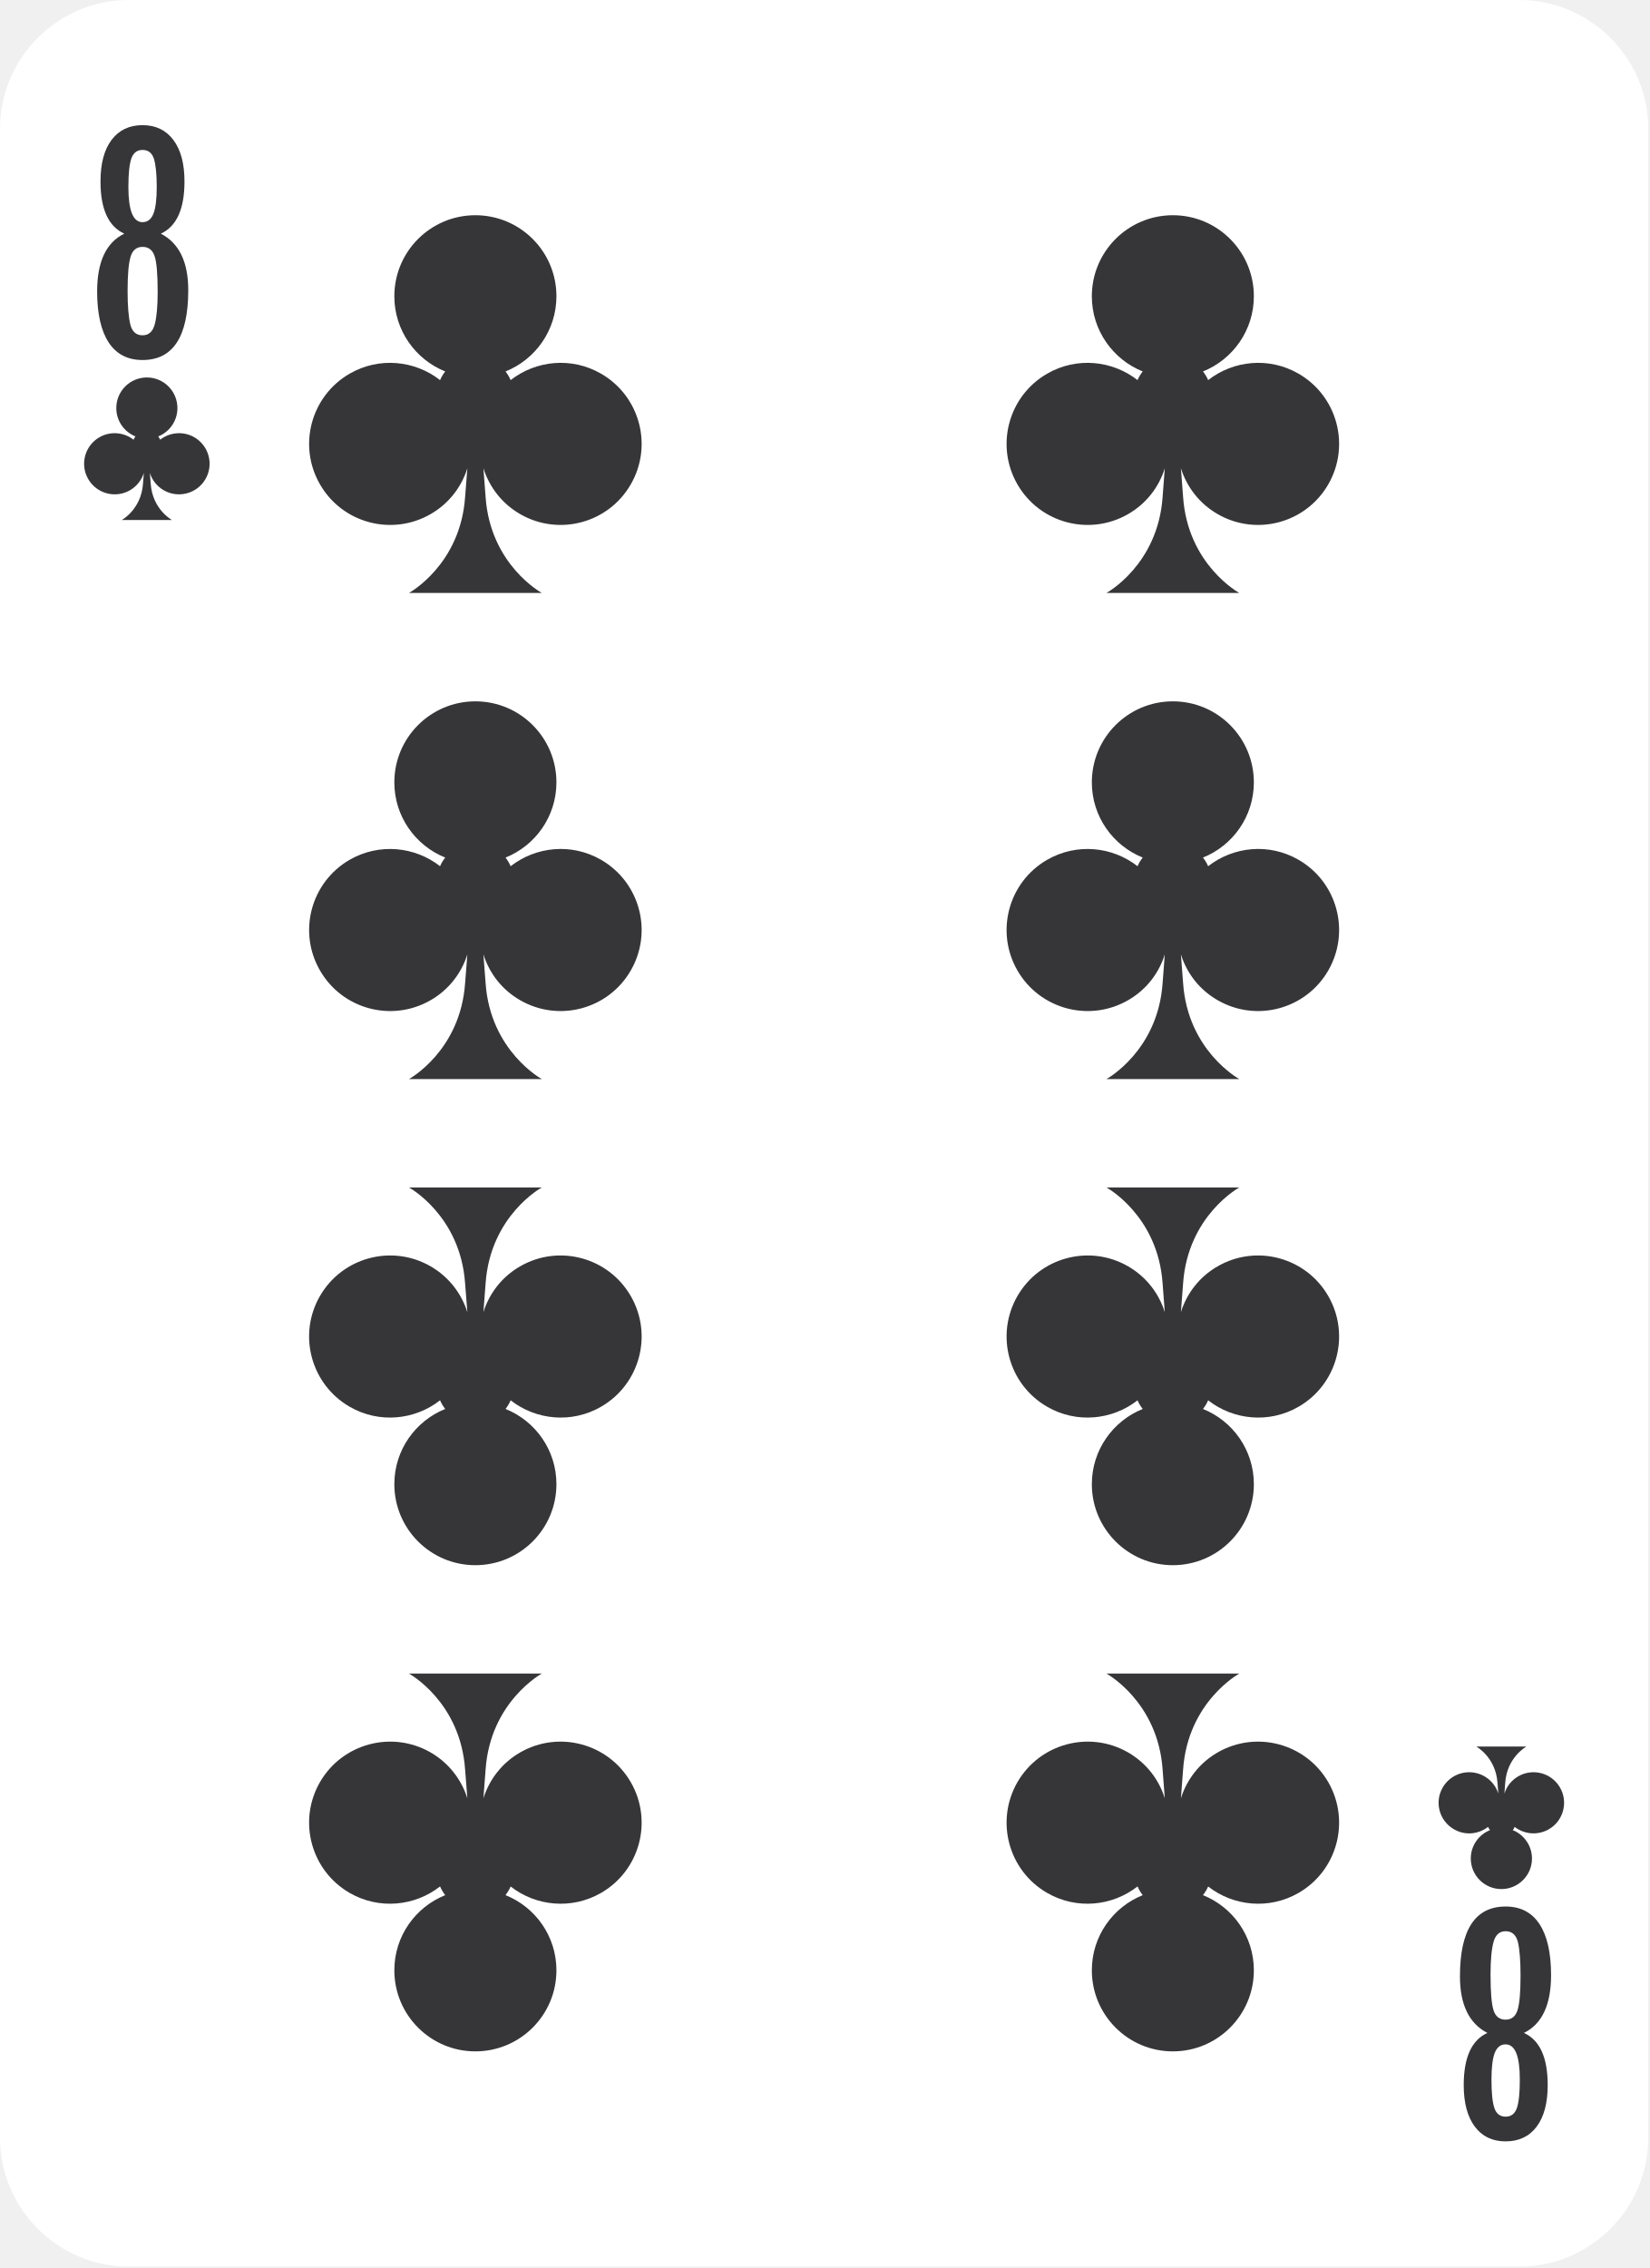
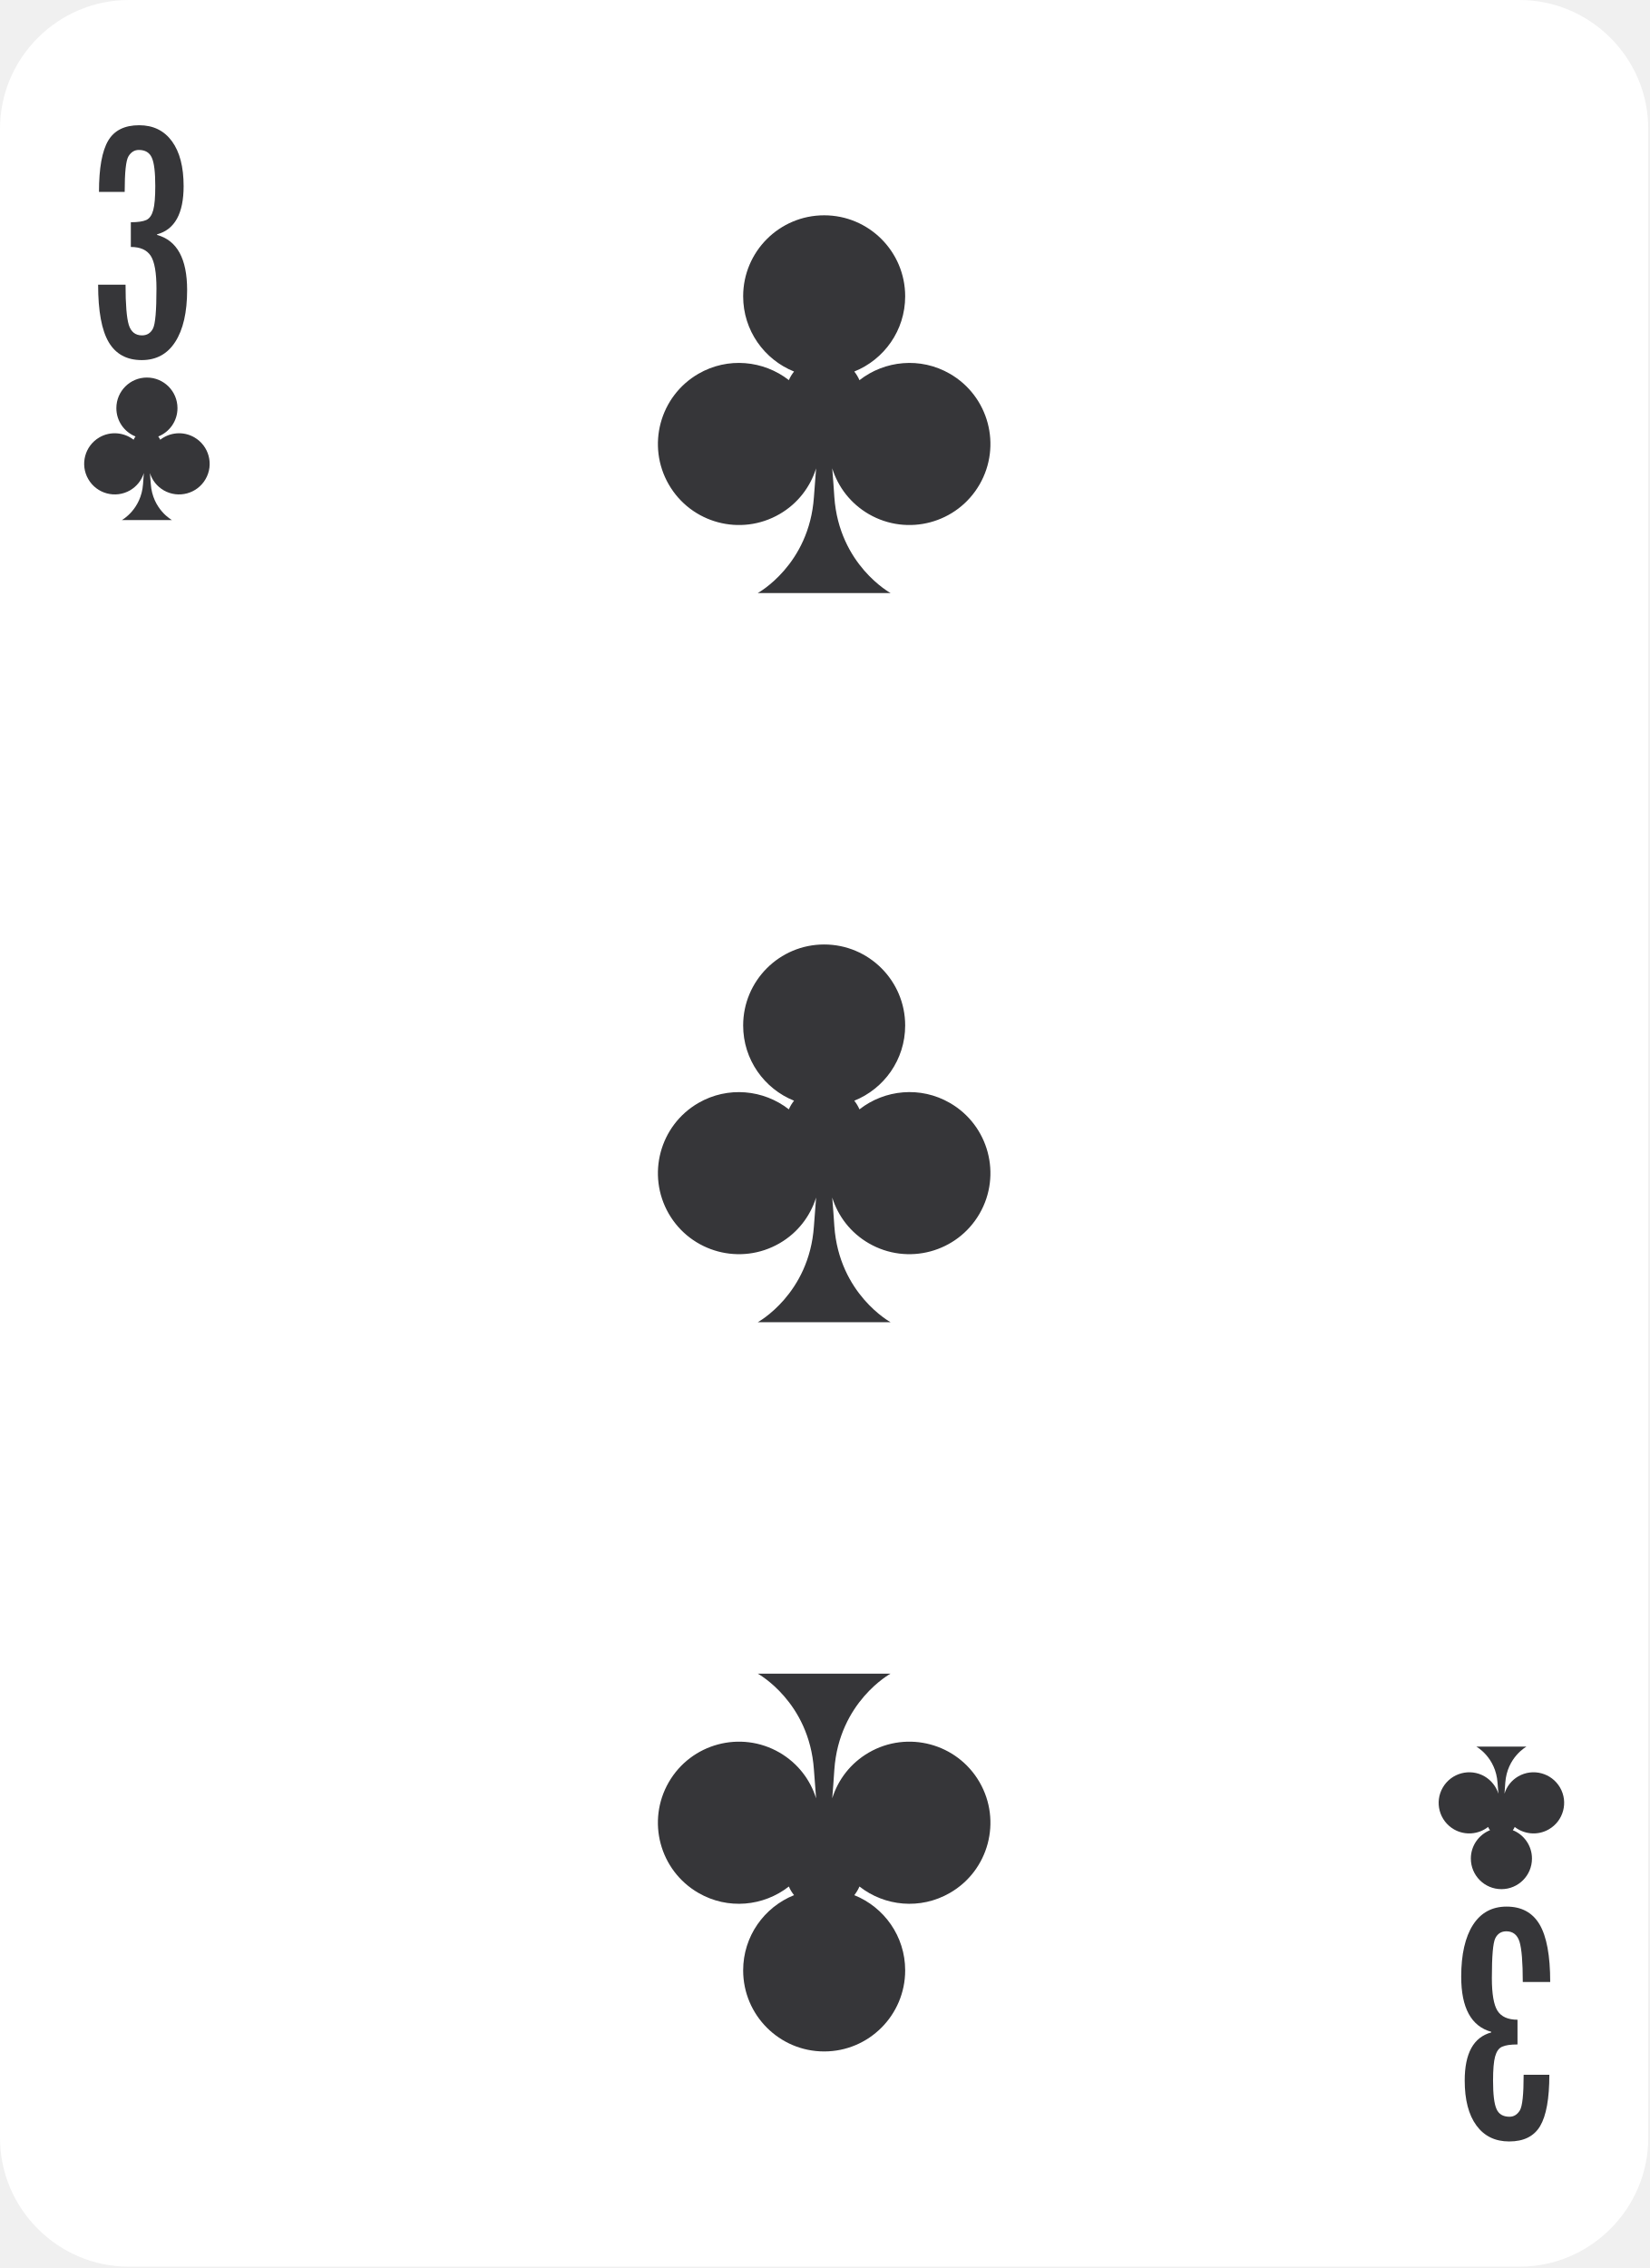
<svg xmlns="http://www.w3.org/2000/svg" width="100%" height="100%" viewBox="0 0 1040 1430" version="1.1" xml:space="preserve" style="fill-rule:evenodd;clip-rule:evenodd;stroke-linejoin:round;stroke-miterlimit:1.414;">
-   <g transform="matrix(1,0,0,1,-8270.85,-9848.9)">
+   <g transform="matrix(1,0,0,1,-9518.06,-6418.93)">
    <g transform="matrix(4.16667,0,0,4.16667,2443.47,151.804)">
-       <path d="M1648.02,2650.8C1648.02,2661.52 1639.24,2670.29 1628.53,2670.29L1418.05,2670.29C1407.33,2670.29 1398.57,2661.52 1398.57,2650.8L1398.57,2346.78C1398.57,2336.07 1407.33,2327.3 1418.05,2327.3L1628.53,2327.3C1639.24,2327.3 1648.02,2336.07 1648.02,2346.78L1648.02,2650.8Z" style="fill:white;fill-rule:nonzero;" />
+       <path d="M1947.35,1827.62C1947.35,1838.34 1938.58,1847.11 1927.87,1847.11L1717.39,1847.11C1706.67,1847.11 1697.9,1838.34 1697.9,1827.62L1697.9,1523.6C1697.9,1512.88 1706.67,1504.11 1717.39,1504.11L1927.87,1504.11C1938.58,1504.11 1947.35,1512.88 1947.35,1523.6L1947.35,1827.62Z" style="fill:white;fill-rule:nonzero;" />
    </g>
    <g transform="matrix(4.16667,0,0,4.16667,2443.47,151.804)">
-       <path d="M1422.91,2362.66C1425.68,2364.09 1427.06,2366.94 1427.06,2371.21C1427.06,2378.26 1424.75,2381.78 1420.14,2381.78C1417.89,2381.78 1416.18,2380.9 1415.02,2379.13C1413.86,2377.35 1413.27,2374.78 1413.27,2371.4C1413.27,2366.91 1414.64,2363.99 1417.38,2362.66C1414.98,2361.57 1413.78,2358.94 1413.78,2354.76C1413.78,2352.06 1414.33,2349.97 1415.45,2348.48C1416.57,2346.99 1418.13,2346.24 1420.14,2346.24C1422.14,2346.24 1423.69,2346.99 1424.81,2348.48C1425.93,2349.97 1426.49,2352.06 1426.49,2354.76C1426.49,2358.94 1425.29,2361.57 1422.91,2362.66ZM1420.14,2364.66C1419.23,2364.66 1418.63,2365.16 1418.33,2366.16C1418.03,2367.16 1417.88,2368.87 1417.88,2371.3C1417.88,2373.56 1418.02,2375.24 1418.28,2376.36C1418.55,2377.48 1419.17,2378.04 1420.14,2378.04C1421.07,2378.04 1421.68,2377.5 1421.98,2376.41C1422.28,2375.32 1422.43,2373.68 1422.43,2371.49C1422.43,2368.81 1422.28,2367 1421.97,2366.07C1421.66,2365.13 1421.06,2364.66 1420.14,2364.66ZM1420.14,2349.99C1419.32,2349.99 1418.76,2350.42 1418.45,2351.28C1418.15,2352.14 1418,2353.58 1418,2355.6C1418,2359.15 1418.71,2360.92 1420.14,2360.92C1420.9,2360.92 1421.45,2360.49 1421.79,2359.64C1422.12,2358.79 1422.29,2357.44 1422.29,2355.6C1422.29,2353.64 1422.14,2352.21 1421.86,2351.32C1421.57,2350.43 1421,2349.99 1420.14,2349.99Z" style="fill:rgb(54,54,57);fill-rule:nonzero;" />
+       <path d="M1716.77,1533.15L1712.88,1533.15C1712.88,1529.54 1713.35,1526.96 1714.27,1525.4C1715.19,1523.84 1716.75,1523.06 1718.96,1523.06C1721.09,1523.06 1722.74,1523.87 1723.92,1525.48C1725.1,1527.09 1725.69,1529.36 1725.69,1532.28C1725.69,1536.41 1724.35,1538.84 1721.67,1539.57L1721.67,1539.66C1724.7,1540.49 1726.22,1543.27 1726.22,1547.99C1726.22,1551.37 1725.62,1553.98 1724.43,1555.83C1723.25,1557.68 1721.55,1558.6 1719.35,1558.6C1717.09,1558.6 1715.43,1557.7 1714.36,1555.9C1713.29,1554.09 1712.75,1551.19 1712.75,1547.19L1716.9,1547.19C1716.9,1550.19 1717.07,1552.21 1717.39,1553.27C1717.72,1554.33 1718.39,1554.86 1719.39,1554.86C1720.15,1554.86 1720.71,1554.51 1721.06,1553.81C1721.41,1553.11 1721.58,1551.1 1721.58,1547.78C1721.58,1545.36 1721.29,1543.71 1720.71,1542.82C1720.13,1541.93 1719.13,1541.48 1717.7,1541.48L1717.7,1537.74C1718.77,1537.74 1719.55,1537.62 1720.04,1537.4C1720.54,1537.17 1720.88,1536.67 1721.09,1535.91C1721.3,1535.15 1721.4,1533.93 1721.4,1532.24C1721.4,1530.18 1721.23,1528.76 1720.88,1527.98C1720.54,1527.2 1719.88,1526.8 1718.91,1526.8C1718.26,1526.8 1717.74,1527.12 1717.35,1527.75C1716.96,1528.38 1716.77,1530.18 1716.77,1533.15Z" style="fill:rgb(54,54,57);fill-rule:nonzero;" />
    </g>
    <g transform="matrix(4.16667,0,0,4.16667,2443.47,151.804)">
-       <path d="M1427.98,2393.47C1426.29,2392.5 1424.25,2392.71 1422.81,2393.84C1422.74,2393.66 1422.63,2393.49 1422.52,2393.34C1424.22,2392.66 1425.42,2391 1425.42,2389.05C1425.42,2386.49 1423.35,2384.42 1420.8,2384.42C1418.24,2384.42 1416.17,2386.49 1416.17,2389.05C1416.17,2391 1417.37,2392.66 1419.07,2393.34C1418.96,2393.49 1418.85,2393.66 1418.78,2393.84C1417.34,2392.71 1415.3,2392.5 1413.61,2393.47C1411.4,2394.75 1410.64,2397.58 1411.92,2399.79C1413.2,2402.01 1416.03,2402.76 1418.24,2401.49C1419.28,2400.88 1420,2399.94 1420.34,2398.87C1420.29,2399.37 1420.25,2399.92 1420.21,2400.51C1419.94,2404.39 1417,2405.99 1417,2405.99L1424.59,2405.99C1424.59,2405.99 1421.65,2404.39 1421.38,2400.51C1421.34,2399.91 1421.29,2399.37 1421.25,2398.87C1421.59,2399.94 1422.3,2400.88 1423.35,2401.49C1425.56,2402.76 1428.39,2402.01 1429.67,2399.79C1430.95,2397.58 1430.19,2394.75 1427.98,2393.47Z" style="fill:rgb(54,54,57);fill-rule:nonzero;" />
+       <path d="M1727.31,1570.29C1725.63,1569.32 1723.59,1569.53 1722.15,1570.65C1722.08,1570.48 1721.97,1570.31 1721.85,1570.16C1723.56,1569.48 1724.76,1567.82 1724.76,1565.87C1724.76,1563.31 1722.69,1561.24 1720.13,1561.24C1717.58,1561.24 1715.51,1563.31 1715.51,1565.87C1715.51,1567.82 1716.71,1569.48 1718.41,1570.16C1718.29,1570.31 1718.19,1570.48 1718.12,1570.65C1716.67,1569.53 1714.63,1569.32 1712.95,1570.29C1710.74,1571.57 1709.98,1574.4 1711.26,1576.61C1712.54,1578.83 1715.37,1579.58 1717.58,1578.31C1718.62,1577.7 1719.34,1576.76 1719.67,1575.69C1719.63,1576.19 1719.59,1576.74 1719.55,1577.33C1719.28,1581.21 1716.34,1582.81 1716.34,1582.81L1723.93,1582.81C1723.93,1582.81 1720.98,1581.21 1720.72,1577.33C1720.67,1576.73 1720.63,1576.19 1720.59,1575.69C1720.92,1576.76 1721.64,1577.7 1722.68,1578.31C1724.9,1579.58 1727.73,1578.83 1729.01,1576.61C1730.29,1574.4 1729.53,1571.57 1727.31,1570.29Z" style="fill:rgb(54,54,57);fill-rule:nonzero;" />
    </g>
    <g transform="matrix(4.16667,0,0,4.16667,2443.47,151.804)">
-       <path d="M1623.67,2634.93C1620.9,2633.5 1619.52,2630.64 1619.52,2626.37C1619.52,2619.32 1621.83,2615.8 1626.43,2615.8C1628.69,2615.8 1630.39,2616.69 1631.56,2618.46C1632.72,2620.23 1633.31,2622.81 1633.31,2626.19C1633.31,2630.68 1631.94,2633.59 1629.2,2634.93C1631.6,2636.01 1632.8,2638.64 1632.8,2642.83C1632.8,2645.52 1632.25,2647.61 1631.13,2649.11C1630.01,2650.6 1628.44,2651.34 1626.43,2651.34C1624.44,2651.34 1622.89,2650.6 1621.77,2649.11C1620.65,2647.61 1620.09,2645.52 1620.09,2642.83C1620.09,2638.64 1621.29,2636.01 1623.67,2634.93ZM1626.43,2632.92C1627.35,2632.92 1627.95,2632.42 1628.25,2631.43C1628.55,2630.43 1628.69,2628.71 1628.69,2626.28C1628.69,2624.02 1628.56,2622.34 1628.3,2621.22C1628.03,2620.1 1627.41,2619.54 1626.43,2619.54C1625.51,2619.54 1624.89,2620.09 1624.6,2621.18C1624.3,2622.26 1624.15,2623.9 1624.15,2626.1C1624.15,2628.77 1624.3,2630.58 1624.61,2631.52C1624.91,2632.45 1625.52,2632.92 1626.43,2632.92ZM1626.43,2647.6C1627.26,2647.6 1627.82,2647.17 1628.13,2646.31C1628.43,2645.45 1628.58,2644.01 1628.58,2641.98C1628.58,2638.44 1627.87,2636.66 1626.43,2636.66C1625.67,2636.66 1625.13,2637.09 1624.79,2637.94C1624.46,2638.79 1624.29,2640.14 1624.29,2641.98C1624.29,2643.95 1624.43,2645.37 1624.72,2646.26C1625.01,2647.15 1625.58,2647.6 1626.43,2647.6Z" style="fill:rgb(54,54,57);fill-rule:nonzero;" />
+       <path d="M1928.49,1818.07L1932.38,1818.07C1932.38,1821.68 1931.91,1824.26 1930.99,1825.82C1930.07,1827.38 1928.51,1828.16 1926.3,1828.16C1924.17,1828.16 1922.52,1827.35 1921.34,1825.74C1920.16,1824.13 1919.57,1821.86 1919.57,1818.94C1919.57,1814.81 1920.91,1812.39 1923.59,1811.66L1923.59,1811.57C1920.56,1810.73 1919.04,1807.95 1919.04,1803.23C1919.04,1799.85 1919.64,1797.24 1920.82,1795.39C1922.01,1793.54 1923.71,1792.62 1925.91,1792.62C1928.17,1792.62 1929.83,1793.52 1930.9,1795.32C1931.97,1797.13 1932.51,1800.03 1932.51,1804.03L1928.36,1804.03C1928.36,1801.03 1928.19,1799.01 1927.87,1797.95C1927.54,1796.89 1926.87,1796.36 1925.87,1796.36C1925.11,1796.36 1924.55,1796.71 1924.2,1797.41C1923.85,1798.11 1923.68,1800.12 1923.68,1803.44C1923.68,1805.86 1923.97,1807.51 1924.54,1808.4C1925.12,1809.29 1926.13,1809.74 1927.56,1809.74L1927.56,1813.48C1926.49,1813.48 1925.71,1813.6 1925.22,1813.83C1924.72,1814.05 1924.38,1814.55 1924.17,1815.31C1923.96,1816.07 1923.86,1817.29 1923.86,1818.98C1923.86,1821.04 1924.03,1822.46 1924.38,1823.24C1924.71,1824.02 1925.38,1824.42 1926.35,1824.42C1927,1824.42 1927.52,1824.1 1927.91,1823.47C1928.3,1822.84 1928.49,1821.04 1928.49,1818.07Z" style="fill:rgb(54,54,57);fill-rule:nonzero;" />
    </g>
    <g transform="matrix(4.16667,0,0,4.16667,2443.47,151.804)">
-       <path d="M1618.61,2604.11C1620.29,2605.09 1622.33,2604.88 1623.77,2603.75C1623.85,2603.93 1623.95,2604.09 1624.07,2604.24C1622.36,2604.92 1621.16,2606.59 1621.16,2608.54C1621.16,2611.09 1623.23,2613.16 1625.79,2613.16C1628.34,2613.16 1630.42,2611.09 1630.42,2608.54C1630.42,2606.59 1629.21,2604.92 1627.51,2604.24C1627.63,2604.09 1627.73,2603.93 1627.8,2603.75C1629.25,2604.88 1631.29,2605.08 1632.97,2604.11C1635.18,2602.84 1635.94,2600 1634.66,2597.79C1633.38,2595.58 1630.55,2594.82 1628.34,2596.1C1627.3,2596.7 1626.58,2597.64 1626.25,2598.71C1626.29,2598.21 1626.33,2597.67 1626.37,2597.08C1626.64,2593.19 1629.58,2591.59 1629.58,2591.59L1621.99,2591.59C1621.99,2591.59 1624.93,2593.19 1625.2,2597.08C1625.25,2597.67 1625.29,2598.21 1625.33,2598.71C1624.99,2597.65 1624.28,2596.7 1623.23,2596.1C1621.02,2594.82 1618.19,2595.58 1616.91,2597.79C1615.63,2600 1616.39,2602.84 1618.61,2604.11Z" style="fill:rgb(54,54,57);fill-rule:nonzero;" />
+       <path d="M1917.94,1780.93C1919.63,1781.9 1921.67,1781.69 1923.11,1780.57C1923.18,1780.75 1923.29,1780.91 1923.4,1781.06C1921.7,1781.74 1920.5,1783.41 1920.5,1785.35C1920.5,1787.91 1922.57,1789.98 1925.13,1789.98C1927.68,1789.98 1929.75,1787.91 1929.75,1785.35C1929.75,1783.41 1928.55,1781.74 1926.85,1781.06C1926.96,1780.91 1927.07,1780.75 1927.14,1780.57C1928.58,1781.69 1930.62,1781.9 1932.3,1780.93C1934.52,1779.65 1935.28,1776.82 1934,1774.61C1932.72,1772.4 1929.89,1771.64 1927.68,1772.91C1926.63,1773.52 1925.92,1774.46 1925.59,1775.53C1925.63,1775.03 1925.67,1774.49 1925.71,1773.89C1925.98,1770.01 1928.92,1768.41 1928.92,1768.41L1921.33,1768.41C1921.33,1768.41 1924.27,1770.01 1924.54,1773.89C1924.58,1774.49 1924.62,1775.03 1924.67,1775.53C1924.33,1774.47 1923.61,1773.52 1922.57,1772.91C1920.36,1771.64 1917.53,1772.4 1916.25,1774.61C1914.97,1776.82 1915.73,1779.65 1917.94,1780.93Z" style="fill:rgb(54,54,57);fill-rule:nonzero;" />
    </g>
    <g transform="matrix(4.16667,0,0,4.16667,2443.47,151.804)">
-       <path d="M1489.54,2383.85C1485.08,2381.27 1479.68,2381.83 1475.85,2384.82C1475.65,2384.34 1475.38,2383.91 1475.08,2383.51C1479.59,2381.7 1482.78,2377.29 1482.78,2372.13C1482.78,2365.36 1477.29,2359.87 1470.51,2359.87C1463.74,2359.87 1458.25,2365.36 1458.25,2372.13C1458.25,2377.29 1461.44,2381.7 1465.95,2383.51C1465.64,2383.91 1465.37,2384.34 1465.17,2384.82C1461.35,2381.83 1455.94,2381.27 1451.48,2383.85C1445.62,2387.24 1443.61,2394.74 1447,2400.6C1450.38,2406.47 1457.88,2408.48 1463.75,2405.09C1466.51,2403.5 1468.41,2400.99 1469.3,2398.17C1469.19,2399.5 1469.07,2400.93 1468.96,2402.5C1468.25,2412.79 1460.46,2417.03 1460.46,2417.03L1480.57,2417.03C1480.57,2417.03 1472.77,2412.79 1472.06,2402.5C1471.95,2400.93 1471.84,2399.5 1471.73,2398.16C1472.62,2400.98 1474.51,2403.49 1477.28,2405.09C1483.14,2408.48 1490.65,2406.47 1494.03,2400.6C1497.42,2394.74 1495.41,2387.24 1489.54,2383.85Z" style="fill:rgb(54,54,57);fill-rule:nonzero;" />
+       <path d="M1841.66,1560.67C1837.2,1558.09 1831.79,1558.65 1827.97,1561.64C1827.77,1561.16 1827.5,1560.73 1827.19,1560.33C1831.7,1558.52 1834.89,1554.11 1834.89,1548.95C1834.89,1542.18 1829.4,1536.69 1822.63,1536.69C1815.86,1536.69 1810.37,1542.18 1810.37,1548.95C1810.37,1554.11 1813.56,1558.52 1818.07,1560.33C1817.76,1560.73 1817.48,1561.16 1817.29,1561.63C1813.46,1558.65 1808.06,1558.09 1803.6,1560.67C1797.74,1564.06 1795.73,1571.56 1799.11,1577.42C1802.5,1583.29 1810,1585.3 1815.87,1581.91C1818.63,1580.32 1820.52,1577.81 1821.41,1574.99C1821.3,1576.32 1821.19,1577.75 1821.08,1579.32C1820.37,1589.61 1812.58,1593.85 1812.58,1593.85L1832.68,1593.85C1832.68,1593.85 1824.89,1589.61 1824.17,1579.32C1824.07,1577.75 1823.96,1576.32 1823.85,1574.98C1824.73,1577.8 1826.63,1580.31 1829.39,1581.91C1835.26,1585.3 1842.76,1583.29 1846.15,1577.42C1849.53,1571.56 1847.53,1564.06 1841.66,1560.67Z" style="fill:rgb(54,54,57);fill-rule:nonzero;" />
    </g>
    <g transform="matrix(4.16667,0,0,4.16667,2443.47,151.804)">
-       <path d="M1451.48,2540.17C1455.94,2542.75 1461.35,2542.19 1465.17,2539.2C1465.37,2539.68 1465.64,2540.11 1465.95,2540.51C1461.44,2542.32 1458.25,2546.73 1458.25,2551.89C1458.25,2558.66 1463.74,2564.15 1470.51,2564.15C1477.29,2564.15 1482.78,2558.66 1482.78,2551.89C1482.78,2546.73 1479.59,2542.32 1475.08,2540.51C1475.38,2540.11 1475.65,2539.68 1475.85,2539.2C1479.67,2542.19 1485.08,2542.75 1489.54,2540.17C1495.41,2536.78 1497.42,2529.28 1494.03,2523.42C1490.64,2517.55 1483.14,2515.54 1477.28,2518.93C1474.51,2520.52 1472.62,2523.03 1471.73,2525.85C1471.84,2524.52 1471.95,2523.09 1472.06,2521.52C1472.77,2511.23 1480.57,2506.99 1480.57,2506.99L1460.46,2506.99C1460.46,2506.99 1468.25,2511.23 1468.96,2521.52C1469.07,2523.09 1469.19,2524.53 1469.3,2525.86C1468.41,2523.04 1466.51,2520.53 1463.75,2518.93C1457.88,2515.54 1450.38,2517.55 1446.99,2523.42C1443.61,2529.28 1445.62,2536.78 1451.48,2540.17Z" style="fill:rgb(54,54,57);fill-rule:nonzero;" />
+       <path d="M1803.6,1790.55C1808.06,1793.13 1813.46,1792.58 1817.29,1789.58C1817.48,1790.06 1817.76,1790.49 1818.07,1790.89C1813.56,1792.7 1810.37,1797.11 1810.37,1802.27C1810.37,1809.04 1815.86,1814.54 1822.63,1814.54C1829.4,1814.54 1834.89,1809.04 1834.89,1802.27C1834.89,1797.11 1831.7,1792.7 1827.19,1790.89C1827.5,1790.49 1827.77,1790.06 1827.97,1789.58C1831.79,1792.58 1837.19,1793.13 1841.66,1790.55C1847.53,1787.17 1849.53,1779.66 1846.15,1773.8C1842.76,1767.93 1835.26,1765.92 1829.39,1769.31C1826.63,1770.91 1824.73,1773.41 1823.85,1776.24C1823.96,1774.9 1824.07,1773.47 1824.17,1771.9C1824.89,1761.61 1832.68,1757.37 1832.68,1757.37L1812.58,1757.37C1812.58,1757.37 1820.37,1761.61 1821.08,1771.9C1821.19,1773.47 1821.3,1774.91 1821.41,1776.24C1820.53,1773.42 1818.63,1770.91 1815.87,1769.31C1810,1765.92 1802.5,1767.93 1799.11,1773.8C1795.73,1779.66 1797.73,1787.16 1803.6,1790.55Z" style="fill:rgb(54,54,57);fill-rule:nonzero;" />
    </g>
    <g transform="matrix(4.16667,0,0,4.16667,2443.47,151.804)">
-       <path d="M1451.48,2613.74C1455.94,2616.31 1461.35,2615.76 1465.17,2612.76C1465.37,2613.24 1465.64,2613.67 1465.95,2614.08C1461.44,2615.89 1458.25,2620.29 1458.25,2625.45C1458.25,2632.23 1463.74,2637.72 1470.51,2637.72C1477.29,2637.72 1482.78,2632.23 1482.78,2625.45C1482.78,2620.29 1479.59,2615.89 1475.08,2614.08C1475.38,2613.67 1475.65,2613.24 1475.85,2612.77C1479.67,2615.76 1485.08,2616.31 1489.54,2613.74C1495.41,2610.35 1497.42,2602.85 1494.03,2596.98C1490.64,2591.12 1483.14,2589.11 1477.28,2592.49C1474.51,2594.09 1472.62,2596.6 1471.73,2599.42C1471.84,2598.09 1471.95,2596.65 1472.06,2595.08C1472.77,2584.8 1480.57,2580.55 1480.57,2580.55L1460.46,2580.55C1460.46,2580.55 1468.25,2584.8 1468.96,2595.08C1469.07,2596.66 1469.19,2598.09 1469.3,2599.42C1468.41,2596.6 1466.51,2594.09 1463.75,2592.49C1457.88,2589.11 1450.38,2591.12 1446.99,2596.98C1443.61,2602.85 1445.62,2610.35 1451.48,2613.74Z" style="fill:rgb(54,54,57);fill-rule:nonzero;" />
-     </g>
-     <g transform="matrix(4.16667,0,0,4.16667,2443.47,151.804)">
-       <path d="M1489.54,2457.41C1485.08,2454.83 1479.68,2455.39 1475.85,2458.38C1475.65,2457.9 1475.38,2457.47 1475.08,2457.07C1479.59,2455.26 1482.78,2450.85 1482.78,2445.69C1482.78,2438.92 1477.29,2433.43 1470.51,2433.43C1463.74,2433.43 1458.25,2438.92 1458.25,2445.69C1458.25,2450.85 1461.44,2455.26 1465.95,2457.07C1465.64,2457.47 1465.37,2457.9 1465.17,2458.38C1461.35,2455.39 1455.94,2454.84 1451.48,2457.41C1445.62,2460.8 1443.61,2468.3 1447,2474.16C1450.38,2480.03 1457.88,2482.04 1463.75,2478.65C1466.51,2477.06 1468.41,2474.55 1469.3,2471.73C1469.19,2473.06 1469.07,2474.49 1468.96,2476.06C1468.25,2486.35 1460.46,2490.59 1460.46,2490.59L1480.57,2490.59C1480.57,2490.59 1472.77,2486.35 1472.06,2476.06C1471.95,2474.49 1471.84,2473.06 1471.73,2471.73C1472.62,2474.55 1474.51,2477.06 1477.28,2478.65C1483.14,2482.04 1490.65,2480.03 1494.03,2474.16C1497.42,2468.3 1495.41,2460.8 1489.54,2457.41Z" style="fill:rgb(54,54,57);fill-rule:nonzero;" />
-     </g>
-     <g transform="matrix(4.16667,0,0,4.16667,2443.47,151.804)">
-       <path d="M1595.1,2383.85C1590.64,2381.27 1585.24,2381.83 1581.41,2384.82C1581.21,2384.34 1580.94,2383.91 1580.63,2383.51C1585.14,2381.7 1588.33,2377.29 1588.33,2372.13C1588.33,2365.36 1582.84,2359.87 1576.07,2359.87C1569.3,2359.87 1563.81,2365.36 1563.81,2372.13C1563.81,2377.29 1567,2381.7 1571.51,2383.51C1571.2,2383.91 1570.92,2384.34 1570.73,2384.82C1566.9,2381.83 1561.5,2381.27 1557.04,2383.85C1551.17,2387.24 1549.17,2394.74 1552.55,2400.6C1555.94,2406.47 1563.44,2408.48 1569.31,2405.09C1572.07,2403.5 1573.97,2400.99 1574.85,2398.17C1574.74,2399.5 1574.63,2400.93 1574.52,2402.5C1573.81,2412.79 1566.02,2417.03 1566.02,2417.03L1586.13,2417.03C1586.13,2417.03 1578.33,2412.79 1577.62,2402.5C1577.51,2400.93 1577.4,2399.5 1577.29,2398.16C1578.17,2400.98 1580.07,2403.49 1582.84,2405.09C1588.7,2408.48 1596.2,2406.47 1599.59,2400.6C1602.97,2394.74 1600.97,2387.24 1595.1,2383.85Z" style="fill:rgb(54,54,57);fill-rule:nonzero;" />
-     </g>
-     <g transform="matrix(4.16667,0,0,4.16667,2443.47,151.804)">
-       <path d="M1557.04,2540.17C1561.5,2542.75 1566.9,2542.19 1570.73,2539.2C1570.92,2539.68 1571.2,2540.11 1571.51,2540.51C1567,2542.32 1563.81,2546.73 1563.81,2551.89C1563.81,2558.66 1569.3,2564.15 1576.07,2564.15C1582.84,2564.15 1588.33,2558.66 1588.33,2551.89C1588.33,2546.73 1585.14,2542.32 1580.63,2540.51C1580.94,2540.11 1581.21,2539.68 1581.41,2539.2C1585.23,2542.19 1590.64,2542.75 1595.1,2540.17C1600.97,2536.78 1602.97,2529.28 1599.59,2523.42C1596.2,2517.55 1588.7,2515.54 1582.84,2518.93C1580.07,2520.52 1578.18,2523.03 1577.29,2525.85C1577.4,2524.52 1577.51,2523.09 1577.62,2521.52C1578.33,2511.23 1586.13,2506.99 1586.13,2506.99L1566.02,2506.99C1566.02,2506.99 1573.81,2511.23 1574.52,2521.52C1574.63,2523.09 1574.74,2524.53 1574.85,2525.86C1573.97,2523.04 1572.07,2520.53 1569.31,2518.93C1563.44,2515.54 1555.94,2517.55 1552.55,2523.42C1549.17,2529.28 1551.17,2536.78 1557.04,2540.17Z" style="fill:rgb(54,54,57);fill-rule:nonzero;" />
-     </g>
-     <g transform="matrix(4.16667,0,0,4.16667,2443.47,151.804)">
-       <path d="M1557.04,2613.74C1561.5,2616.31 1566.9,2615.76 1570.73,2612.76C1570.92,2613.24 1571.2,2613.67 1571.51,2614.08C1567,2615.89 1563.81,2620.29 1563.81,2625.45C1563.81,2632.23 1569.3,2637.72 1576.07,2637.72C1582.84,2637.72 1588.33,2632.23 1588.33,2625.45C1588.33,2620.29 1585.14,2615.89 1580.63,2614.08C1580.94,2613.67 1581.21,2613.24 1581.41,2612.77C1585.23,2615.76 1590.64,2616.31 1595.1,2613.74C1600.97,2610.35 1602.97,2602.85 1599.59,2596.98C1596.2,2591.12 1588.7,2589.11 1582.84,2592.49C1580.07,2594.09 1578.18,2596.6 1577.29,2599.42C1577.4,2598.09 1577.51,2596.65 1577.62,2595.08C1578.33,2584.8 1586.13,2580.55 1586.13,2580.55L1566.02,2580.55C1566.02,2580.55 1573.81,2584.8 1574.52,2595.08C1574.63,2596.66 1574.74,2598.09 1574.85,2599.42C1573.97,2596.6 1572.07,2594.09 1569.31,2592.49C1563.44,2589.11 1555.94,2591.12 1552.55,2596.98C1549.17,2602.85 1551.17,2610.35 1557.04,2613.74Z" style="fill:rgb(54,54,57);fill-rule:nonzero;" />
-     </g>
-     <g transform="matrix(4.16667,0,0,4.16667,2443.47,151.804)">
-       <path d="M1595.1,2457.41C1590.64,2454.83 1585.24,2455.39 1581.41,2458.38C1581.21,2457.9 1580.94,2457.47 1580.63,2457.07C1585.14,2455.26 1588.33,2450.85 1588.33,2445.69C1588.33,2438.92 1582.84,2433.43 1576.07,2433.43C1569.3,2433.43 1563.81,2438.92 1563.81,2445.69C1563.81,2450.85 1567,2455.26 1571.51,2457.07C1571.2,2457.47 1570.92,2457.9 1570.73,2458.38C1566.9,2455.39 1561.5,2454.84 1557.04,2457.41C1551.17,2460.8 1549.17,2468.3 1552.55,2474.16C1555.94,2480.03 1563.44,2482.04 1569.31,2478.65C1572.07,2477.06 1573.97,2474.55 1574.85,2471.73C1574.74,2473.06 1574.63,2474.49 1574.52,2476.06C1573.81,2486.35 1566.02,2490.59 1566.02,2490.59L1586.13,2490.59C1586.13,2490.59 1578.33,2486.35 1577.62,2476.06C1577.51,2474.49 1577.4,2473.06 1577.29,2471.73C1578.17,2474.55 1580.07,2477.06 1582.84,2478.65C1588.7,2482.04 1596.2,2480.03 1599.59,2474.16C1602.97,2468.3 1600.97,2460.8 1595.1,2457.41Z" style="fill:rgb(54,54,57);fill-rule:nonzero;" />
+       <path d="M1841.66,1671.01C1837.2,1668.43 1831.79,1668.99 1827.97,1671.98C1827.77,1671.5 1827.5,1671.07 1827.19,1670.67C1831.7,1668.86 1834.89,1664.45 1834.89,1659.29C1834.89,1652.52 1829.4,1647.03 1822.63,1647.03C1815.86,1647.03 1810.37,1652.52 1810.37,1659.29C1810.37,1664.45 1813.56,1668.86 1818.07,1670.67C1817.76,1671.07 1817.48,1671.5 1817.29,1671.98C1813.46,1668.99 1808.06,1668.44 1803.6,1671.01C1797.74,1674.4 1795.73,1681.9 1799.11,1687.77C1802.5,1693.63 1810,1695.64 1815.87,1692.25C1818.63,1690.66 1820.52,1688.15 1821.41,1685.33C1821.3,1686.66 1821.19,1688.09 1821.08,1689.66C1820.37,1699.95 1812.58,1704.19 1812.58,1704.19L1832.68,1704.19C1832.68,1704.19 1824.89,1699.95 1824.17,1689.66C1824.07,1688.09 1823.96,1686.66 1823.85,1685.33C1824.73,1688.14 1826.63,1690.66 1829.39,1692.25C1835.26,1695.64 1842.76,1693.63 1846.15,1687.76C1849.53,1681.9 1847.53,1674.4 1841.66,1671.01Z" style="fill:rgb(54,54,57);fill-rule:nonzero;" />
    </g>
  </g>
</svg>
